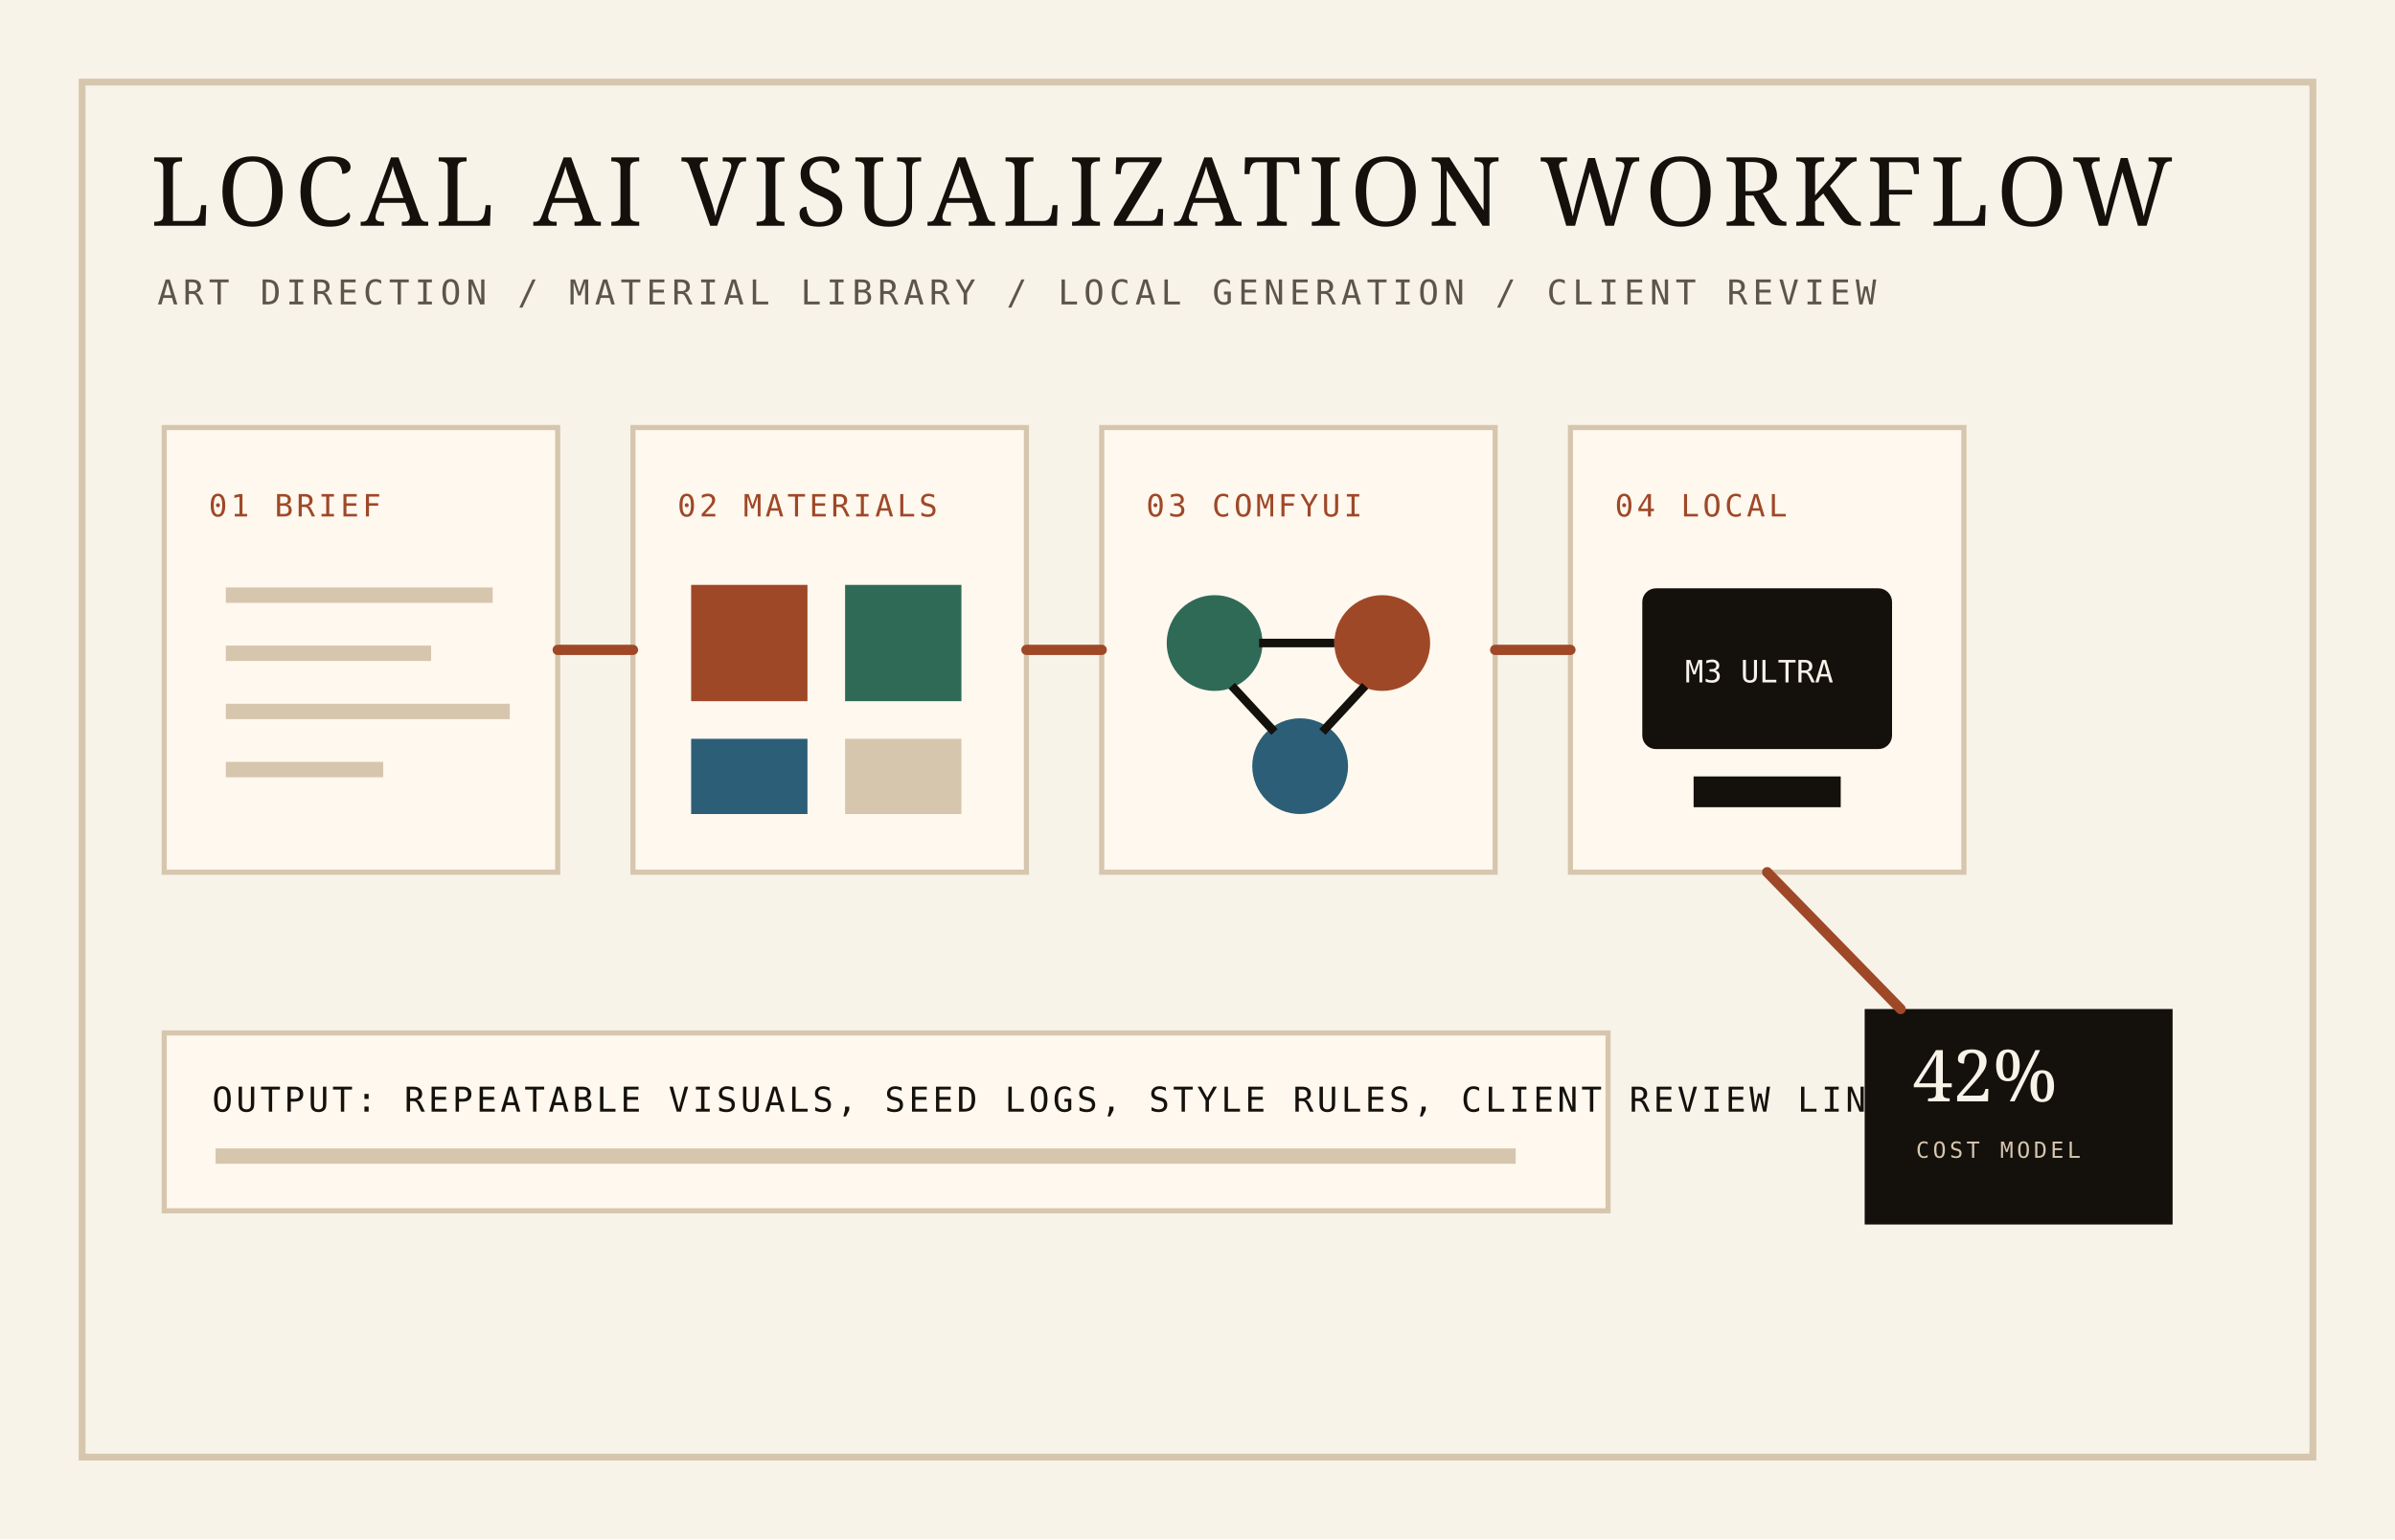
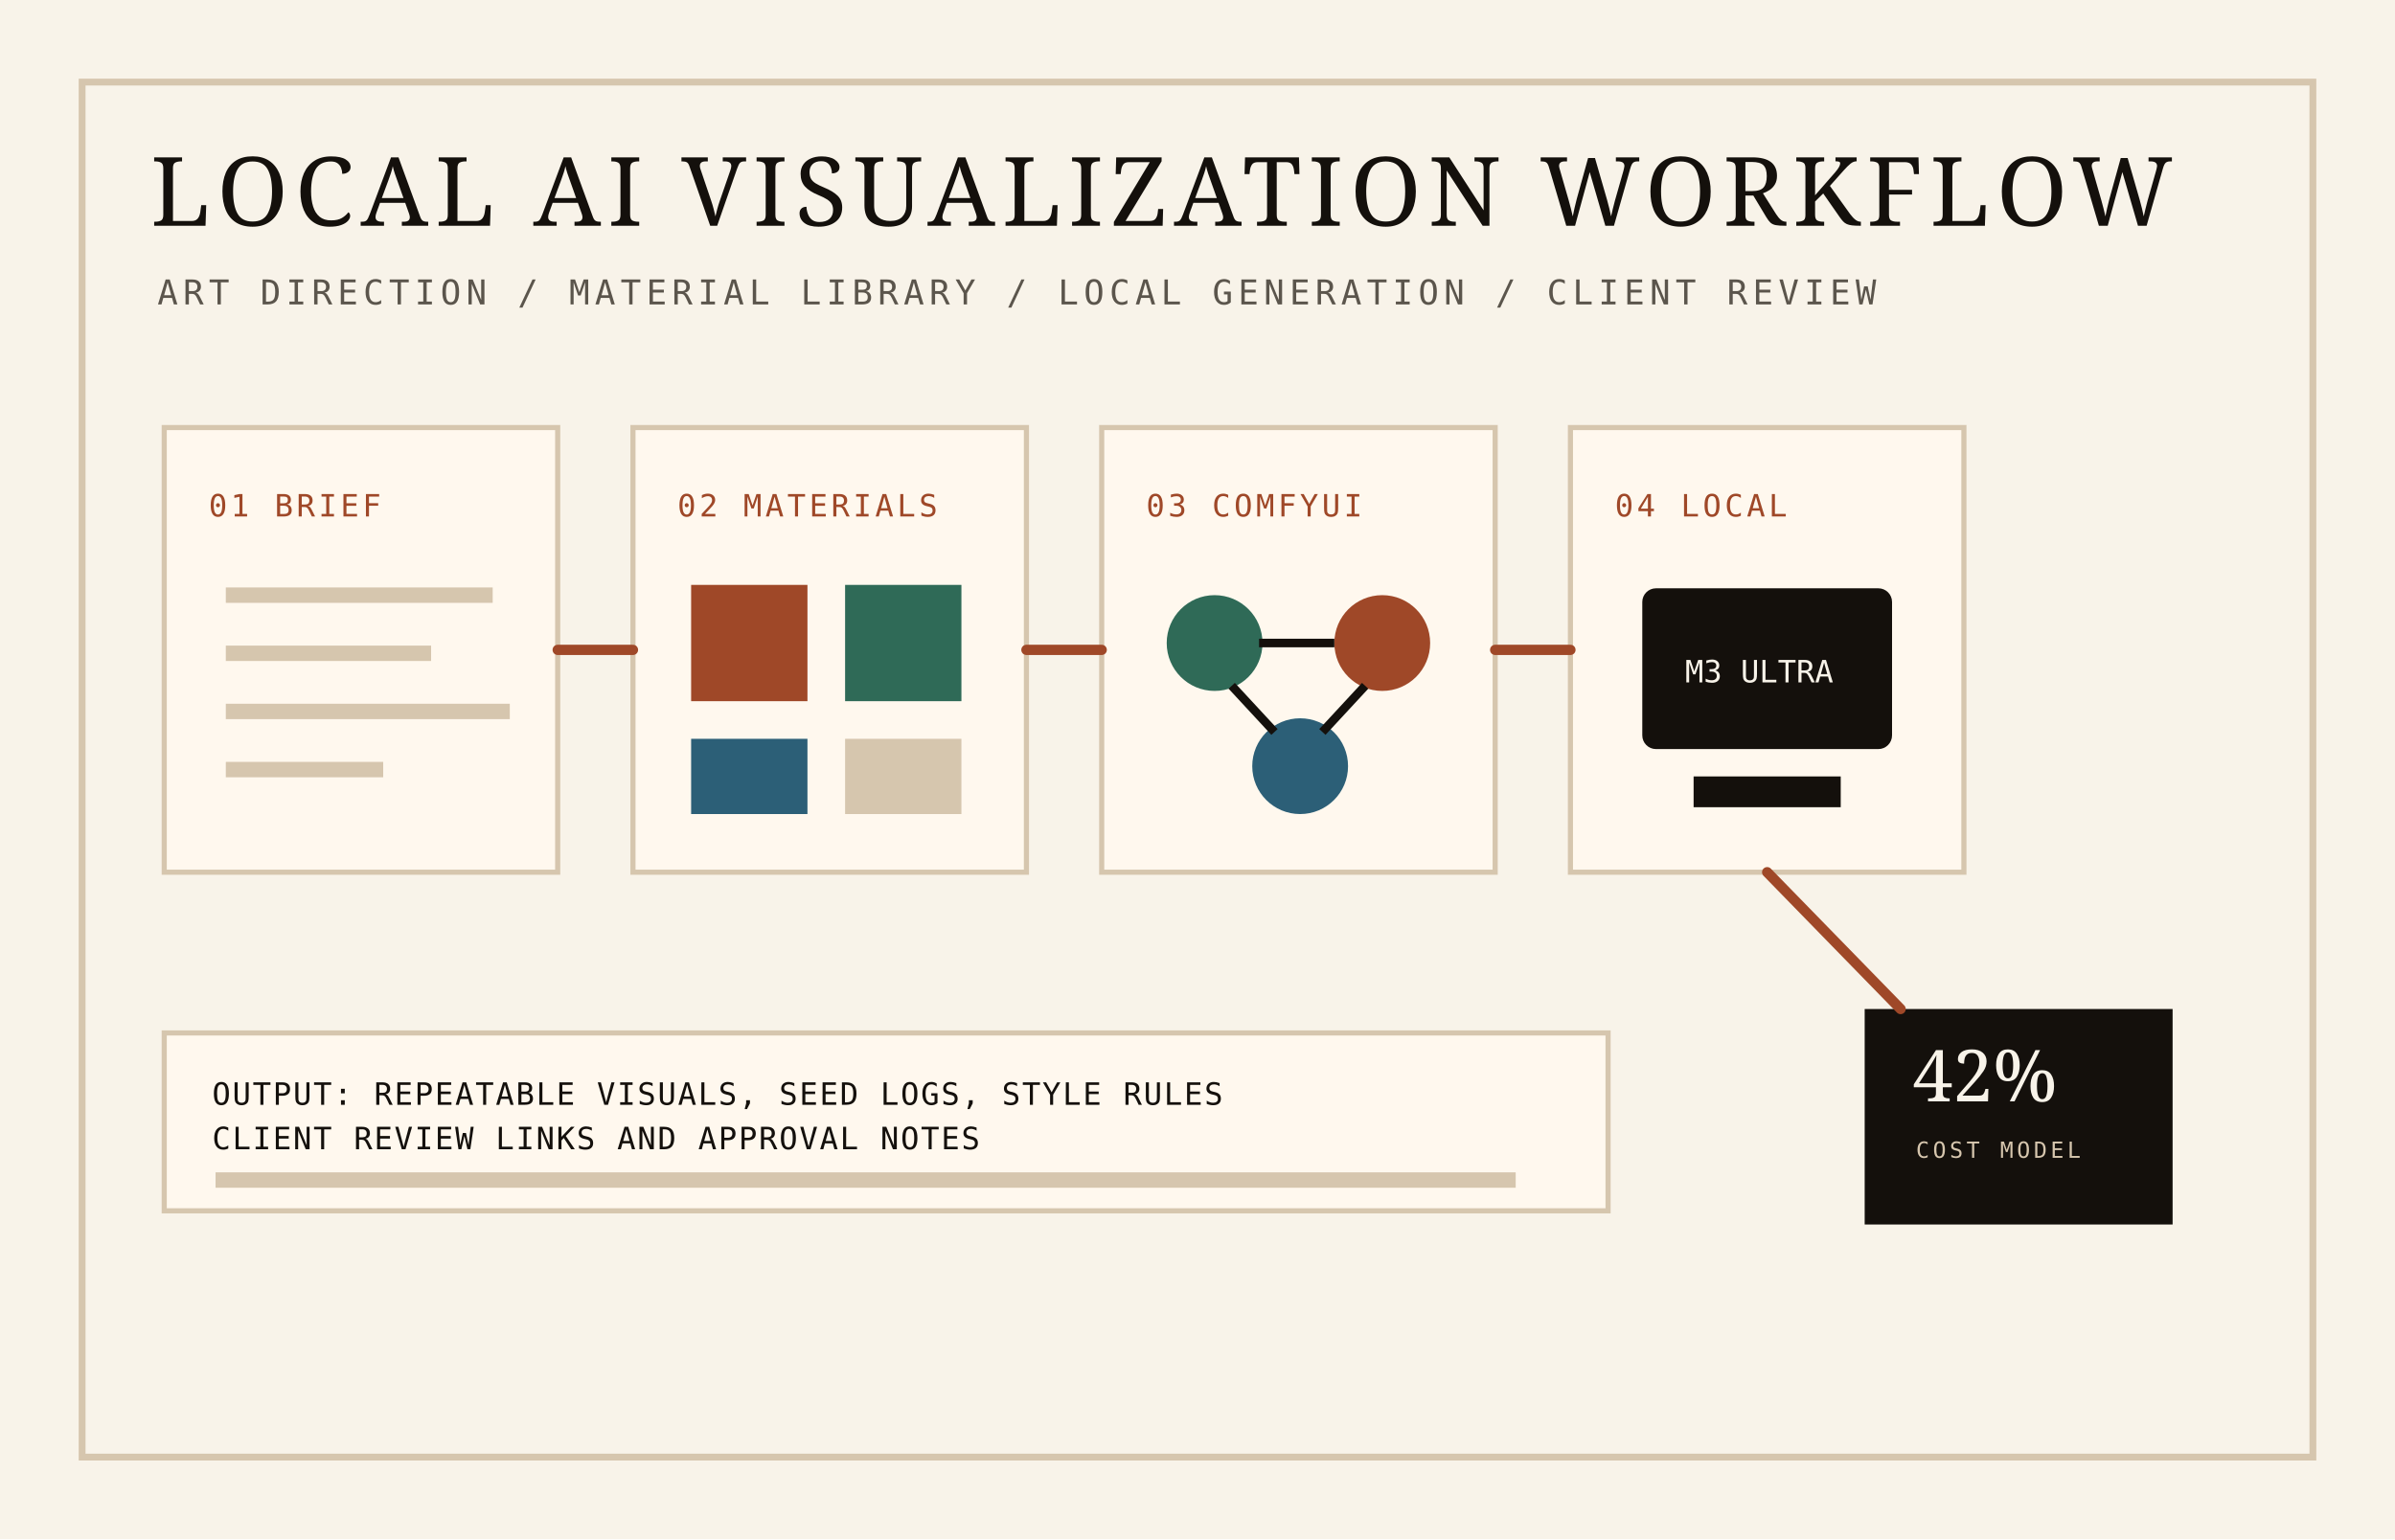
<svg xmlns="http://www.w3.org/2000/svg" viewBox="0 0 1400 900" role="img" aria-labelledby="title desc">
  <rect width="1400" height="900" fill="#f8f3e9" />
  <rect x="48" y="48" width="1304" height="804" fill="none" stroke="#d6c6ae" stroke-width="4" />
  <text x="88" y="132" fill="#14100c" font-family="Georgia,serif" font-size="56" letter-spacing="4">LOCAL AI VISUALIZATION WORKFLOW</text>
  <text x="92" y="178" fill="#5b554c" font-family="monospace" font-size="20" letter-spacing="3">ART DIRECTION / MATERIAL LIBRARY / LOCAL GENERATION / CLIENT REVIEW</text>
  <g transform="translate(96 250)">
    <rect width="230" height="260" fill="#fff8ee" stroke="#d6c6ae" stroke-width="3" />
    <text x="26" y="52" fill="#9f4828" font-family="monospace" font-size="18" letter-spacing="2">01 BRIEF</text>
    <path d="M36 98h156M36 132h120M36 166h166M36 200h92" stroke="#d6c6ae" stroke-width="9" />
  </g>
  <g transform="translate(370 250)">
    <rect width="230" height="260" fill="#fff8ee" stroke="#d6c6ae" stroke-width="3" />
    <text x="26" y="52" fill="#9f4828" font-family="monospace" font-size="18" letter-spacing="2">02 MATERIALS</text>
    <rect x="34" y="92" width="68" height="68" fill="#9f4828" />
    <rect x="124" y="92" width="68" height="68" fill="#2f6a57" />
    <rect x="34" y="182" width="68" height="44" fill="#2c5f77" />
    <rect x="124" y="182" width="68" height="44" fill="#d6c6ae" />
  </g>
  <g transform="translate(644 250)">
    <rect width="230" height="260" fill="#fff8ee" stroke="#d6c6ae" stroke-width="3" />
    <text x="26" y="52" fill="#9f4828" font-family="monospace" font-size="18" letter-spacing="2">03 COMFYUI</text>
    <circle cx="66" cy="126" r="28" fill="#2f6a57" />
    <circle cx="164" cy="126" r="28" fill="#9f4828" />
    <circle cx="116" cy="198" r="28" fill="#2c5f77" />
    <path d="M92 126h44M76 151l25 27M154 151l-25 27" stroke="#14100c" stroke-width="5" />
  </g>
  <g transform="translate(918 250)">
    <rect width="230" height="260" fill="#fff8ee" stroke="#d6c6ae" stroke-width="3" />
    <text x="26" y="52" fill="#9f4828" font-family="monospace" font-size="18" letter-spacing="2">04 LOCAL</text>
    <rect x="42" y="94" width="146" height="94" rx="8" fill="#14100c" />
    <rect x="72" y="204" width="86" height="18" fill="#14100c" />
    <text x="67" y="149" fill="#f8f3e9" font-family="monospace" font-size="18">M3 ULTRA</text>
  </g>
  <g transform="translate(1090 590)">
    <rect width="180" height="126" fill="#14100c" />
    <text x="28" y="54" fill="#f8f3e9" font-family="Georgia,serif" font-size="42">42%</text>
    <text x="30" y="87" fill="#d6c6ae" font-family="monospace" font-size="13" letter-spacing="2">COST MODEL</text>
  </g>
  <path d="M326 380h44M600 380h44M874 380h44M1033 510l78 80" stroke="#9f4828" stroke-width="6" stroke-linecap="round" />
  <g transform="translate(96 604)">
    <rect width="844" height="104" fill="#fff8ee" stroke="#d6c6ae" stroke-width="3" />
-     <text x="28" y="46" fill="#14100c" font-family="monospace" font-size="20" letter-spacing="2">OUTPUT: REPEATABLE VISUALS, SEED LOGS, STYLE RULES, CLIENT REVIEW LINKS</text>
-     <path d="M30 72h760" stroke="#d6c6ae" stroke-width="9" />
+     <text x="28" y="42" fill="#14100c" font-family="monospace" font-size="18" letter-spacing="1">
+       <tspan x="28" y="42">OUTPUT: REPEATABLE VISUALS, SEED LOGS, STYLE RULES</tspan>
+       <tspan x="28" y="68">CLIENT REVIEW LINKS AND APPROVAL NOTES</tspan>
+     </text>
+     <path d="M30 86h760" stroke="#d6c6ae" stroke-width="9" />
  </g>
</svg>
